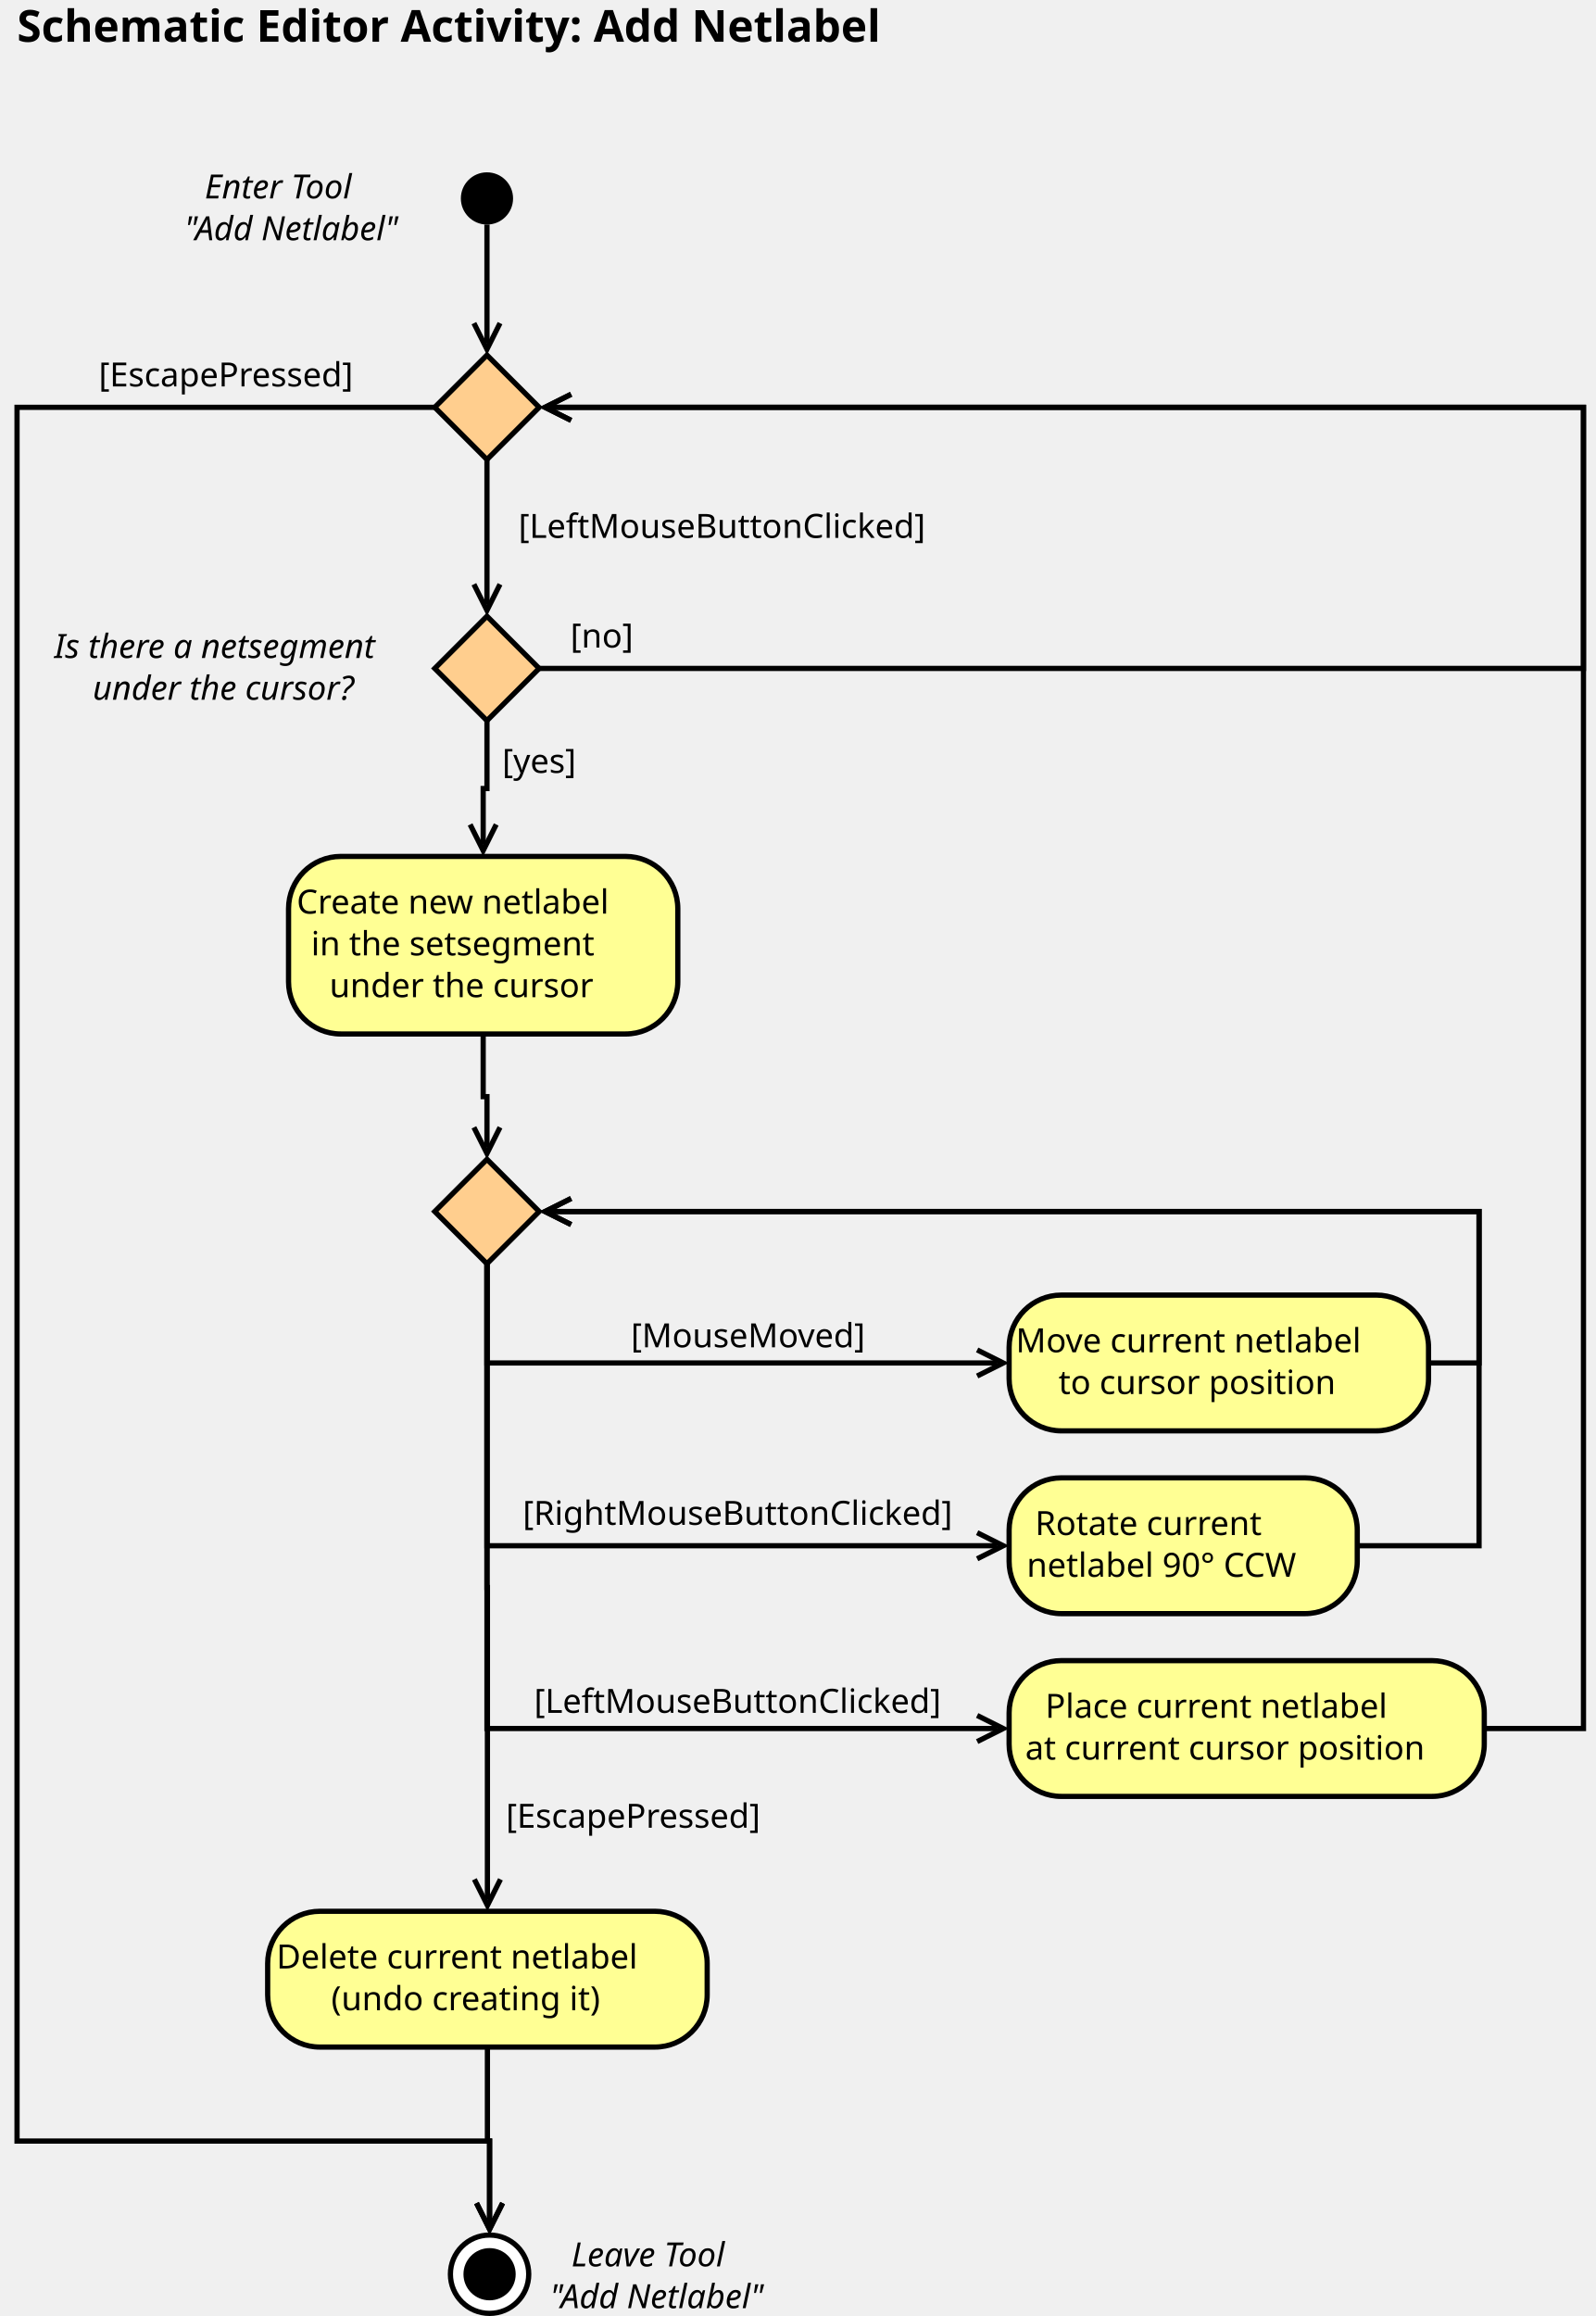
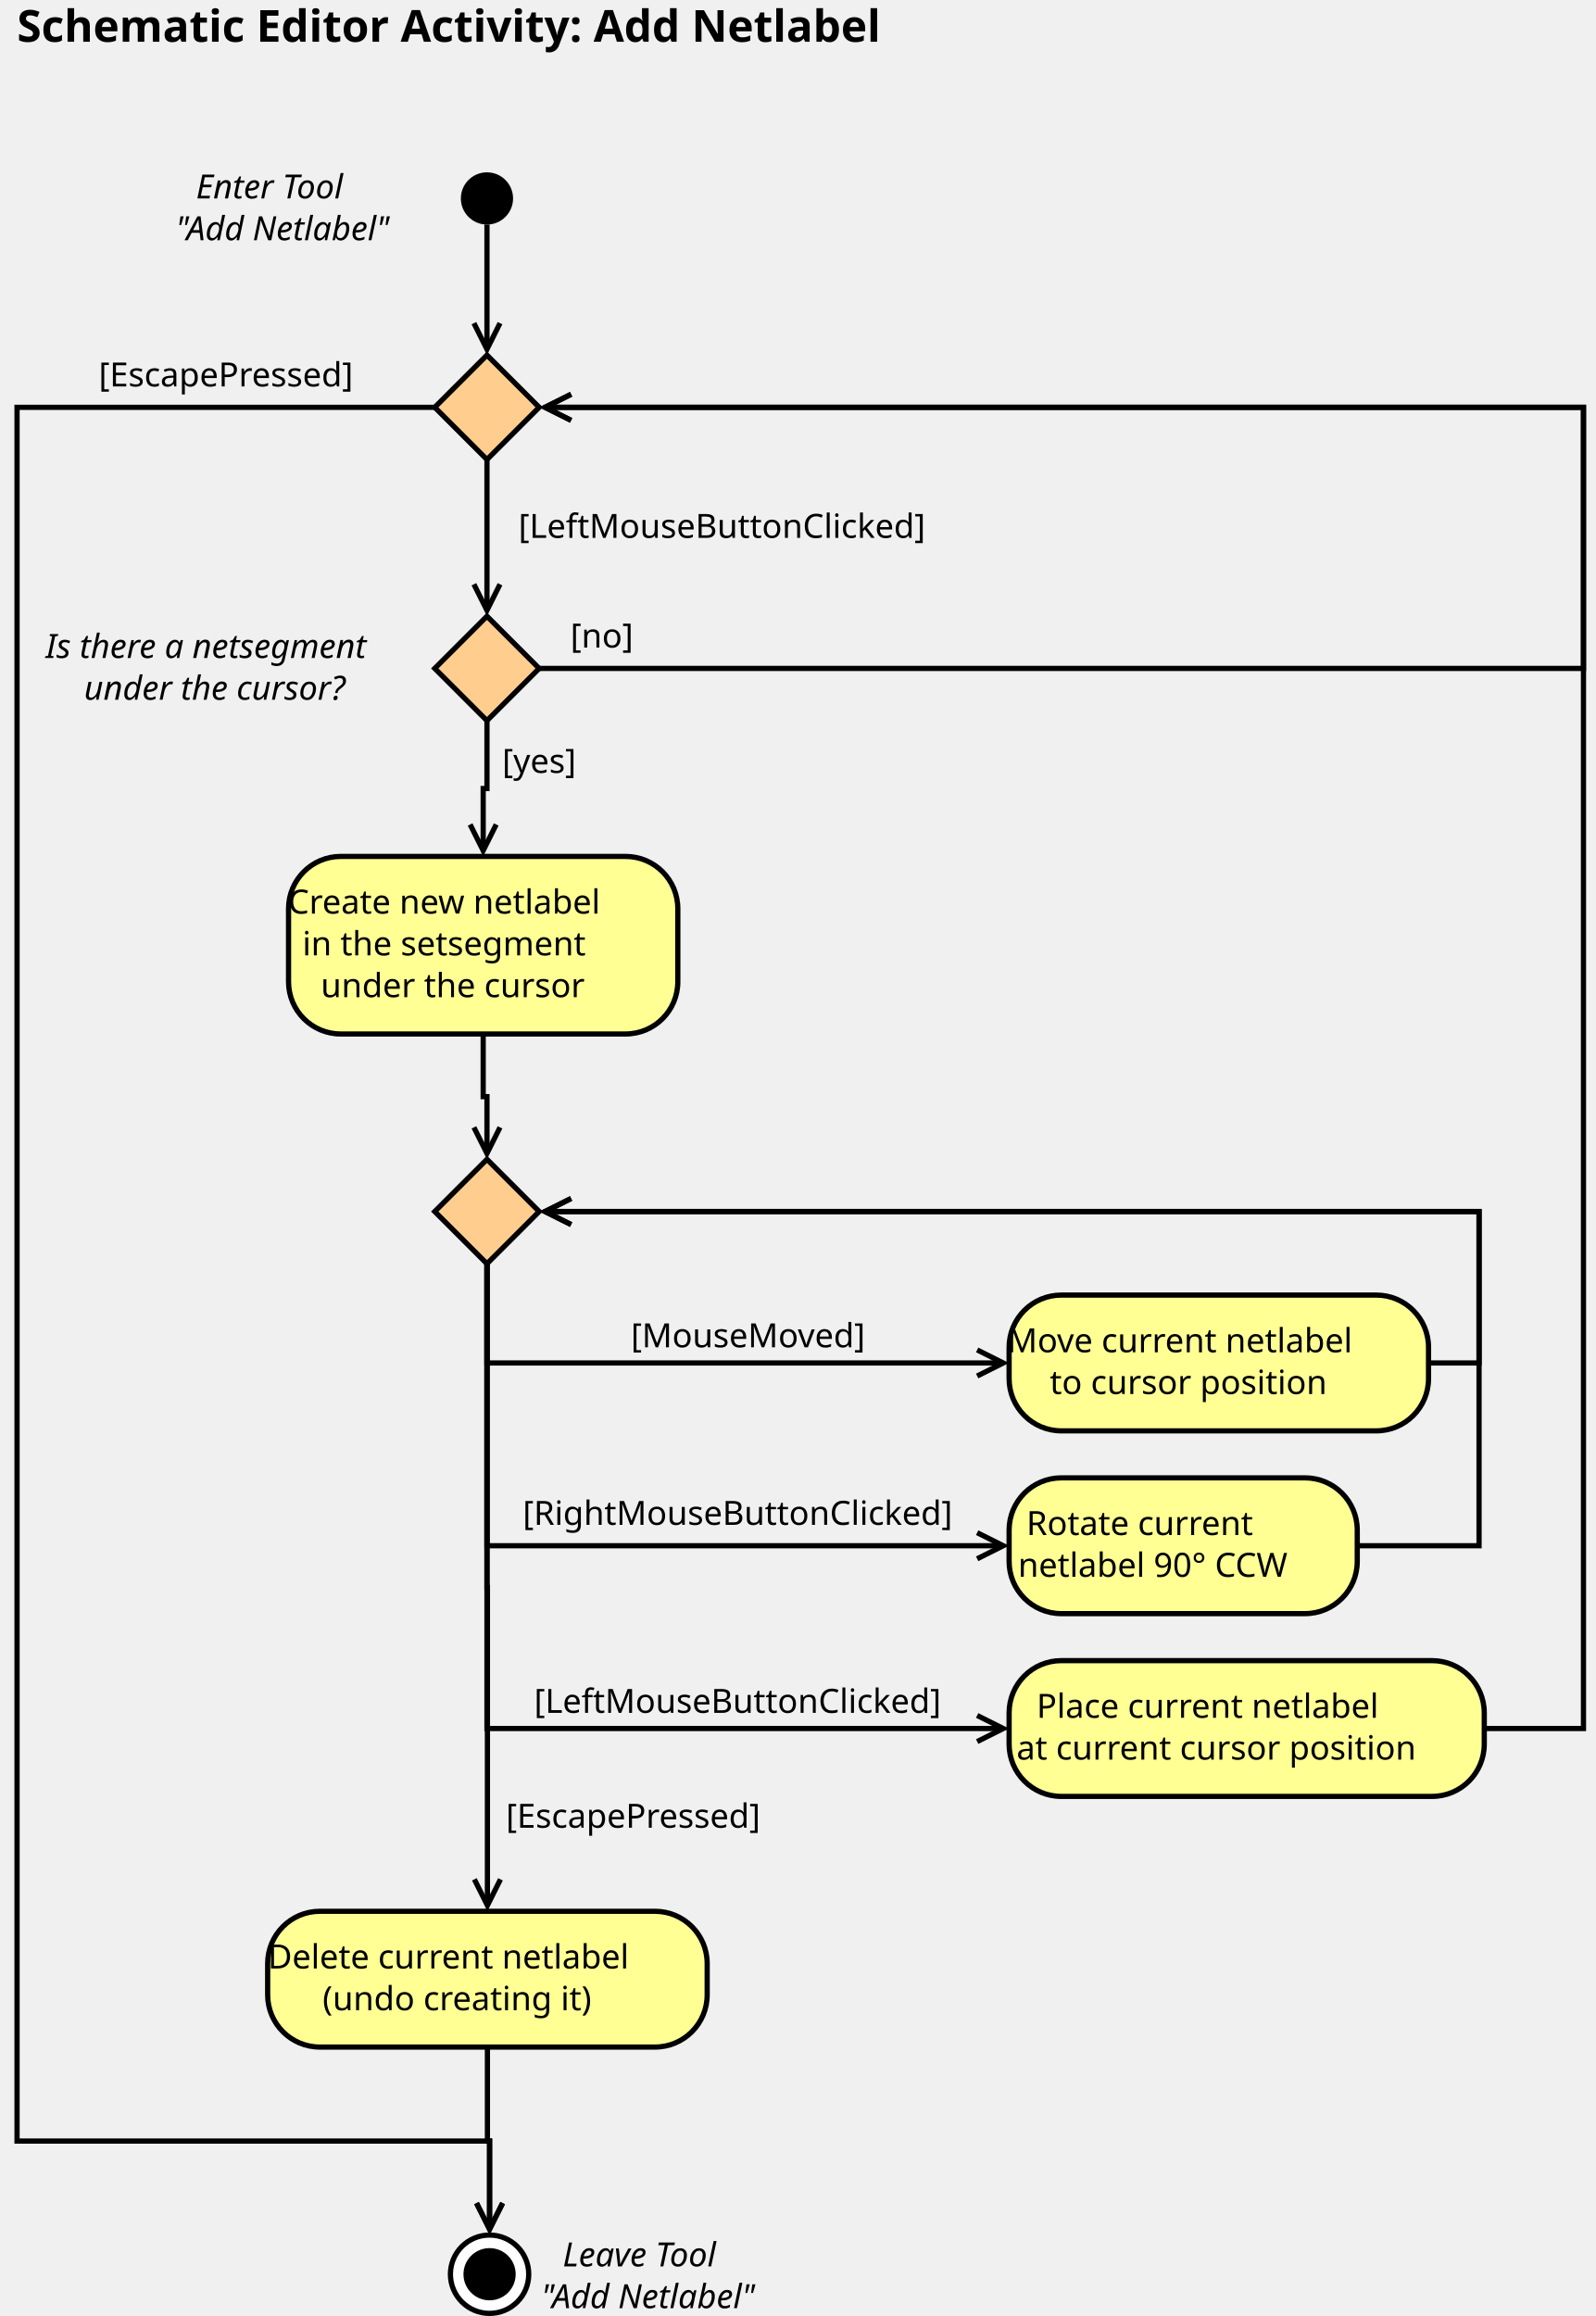
<svg xmlns="http://www.w3.org/2000/svg" width="31cm" height="45cm" viewBox="678 284 602 887">
-   <ellipse style="fill: #000000" cx="860" cy="360" rx="10" ry="10" />
-   <g>
-     <ellipse style="fill: #ffffff" cx="861" cy="1155" rx="15" ry="15" />
-     <ellipse style="fill: none; fill-opacity:0; stroke-width: 2; stroke: #000000" cx="861" cy="1155" rx="15" ry="15" />
-     <ellipse style="fill: #000000" cx="861" cy="1155" rx="10" ry="10" />
-   </g>
-   <text xml:space="preserve" font-size="16.933" style="fill: #000000;text-anchor:start;font-family:sans-serif;font-style:normal;font-weight:700" x="680" y="300">
-     <tspan x="680" y="300">Schematic Editor Activity: Add Netlabel</tspan>
-   </text>
-   <text xml:space="preserve" font-size="12.8" style="fill: #000000;text-anchor:middle;font-family:sans-serif;font-style:italic;font-weight:normal" x="790" y="360">
-     <tspan x="790" y="360">Enter Tool </tspan>
-     <tspan x="790" y="376">"Add Netlabel"</tspan>
-   </text>
-   <g>
-     <rect style="fill: #ffff94" x="1060" y="920" width="182" height="52" rx="20" ry="20" />
-     <rect style="fill: none; fill-opacity:0; stroke-width: 2; stroke: #000000" x="1060" y="920" width="182" height="52" rx="20" ry="20" />
-     <text xml:space="preserve" font-size="12.8" style="fill: #000000;text-anchor:middle;font-family:sans-serif;font-style:normal;font-weight:normal" x="1151" y="941.9">
-       <tspan x="1151" y="941.9">Place current netlabel</tspan>
-       <tspan x="1151" y="957.9">at current cursor position</tspan>
+   <g id="Background">
+     <ellipse style="fill: #000000; fill-opacity: 1; stroke: none" cx="860" cy="360" rx="10" ry="10" />
+     <g>
+       <ellipse style="fill: #ffffff; fill-opacity: 1; stroke-opacity: 1; stroke-width: 2; stroke: #000000" cx="861" cy="1155" rx="15" ry="15" />
+       <ellipse style="fill: #000000; fill-opacity: 1; stroke: none" cx="861" cy="1155" rx="10" ry="10" />
+     </g>
+     <text xml:space="preserve" font-size="16.933" style="fill: #000000; fill-opacity: 1; stroke: none;text-anchor:start;font-family:sans-serif;font-style:normal;font-weight:700" x="680" y="300">
+       <tspan x="680" y="300">Schematic Editor Activity: Add Netlabel</tspan>
    </text>
-   </g>
-   <g>
-     <polygon style="fill: #ffce8e" points="840,748 860,728 880,748 860,768 " />
-     <polygon style="fill: none; fill-opacity:0; stroke-width: 2; stroke: #000000" points="840,748 860,728 880,748 860,768 " />
-   </g>
-   <g>
-     <rect style="fill: #ffff94" x="1060" y="850" width="133.35" height="52" rx="20" ry="20" />
-     <rect style="fill: none; fill-opacity:0; stroke-width: 2; stroke: #000000" x="1060" y="850" width="133.35" height="52" rx="20" ry="20" />
-     <text xml:space="preserve" font-size="12.8" style="fill: #000000;text-anchor:middle;font-family:sans-serif;font-style:normal;font-weight:normal" x="1126.67" y="871.9">
-       <tspan x="1126.67" y="871.9">Rotate current </tspan>
-       <tspan x="1126.67" y="887.9">netlabel 90° CCW</tspan>
+     <text xml:space="preserve" font-size="12.8" style="fill: #000000; fill-opacity: 1; stroke: none;text-anchor:middle;font-family:sans-serif;font-style:italic;font-weight:normal" x="790" y="360">
+       <tspan x="790" y="360">Enter Tool </tspan>
+       <tspan x="790" y="376">"Add Netlabel"</tspan>
    </text>
-   </g>
-   <g>
-     <rect style="fill: #ffff94" x="1060" y="780" width="160.65" height="52" rx="20" ry="20" />
-     <rect style="fill: none; fill-opacity:0; stroke-width: 2; stroke: #000000" x="1060" y="780" width="160.65" height="52" rx="20" ry="20" />
-     <text xml:space="preserve" font-size="12.8" style="fill: #000000;text-anchor:middle;font-family:sans-serif;font-style:normal;font-weight:normal" x="1140.33" y="801.9">
-       <tspan x="1140.33" y="801.9">Move current netlabel</tspan>
-       <tspan x="1140.33" y="817.9">to cursor position</tspan>
+     <g>
+       <rect style="fill: #ffff94; fill-opacity: 1; stroke-opacity: 1; stroke-width: 2; stroke: #000000" x="1060" y="920" width="182" height="52" rx="20" ry="20" />
+       <text xml:space="preserve" font-size="12.8" style="fill: #000000; fill-opacity: 1; stroke: none;text-anchor:middle;font-family:sans-serif;font-style:normal;font-weight:normal" x="1151" y="941.9">
+         <tspan x="1151" y="941.9">Place current netlabel</tspan>
+         <tspan x="1151" y="957.9">at current cursor position</tspan>
+       </text>
+     </g>
+     <polygon style="fill: #ffce8e; fill-opacity: 1; stroke-opacity: 1; stroke-width: 2; stroke: #000000" fill-rule="evenodd" points="840,748 860,728 880,748 860,768 " />
+     <g>
+       <rect style="fill: #ffff94; fill-opacity: 1; stroke-opacity: 1; stroke-width: 2; stroke: #000000" x="1060" y="850" width="133.35" height="52" rx="20" ry="20" />
+       <text xml:space="preserve" font-size="12.8" style="fill: #000000; fill-opacity: 1; stroke: none;text-anchor:middle;font-family:sans-serif;font-style:normal;font-weight:normal" x="1126.67" y="871.9">
+         <tspan x="1126.67" y="871.9">Rotate current </tspan>
+         <tspan x="1126.67" y="887.9">netlabel 90° CCW</tspan>
+       </text>
+     </g>
+     <g>
+       <rect style="fill: #ffff94; fill-opacity: 1; stroke-opacity: 1; stroke-width: 2; stroke: #000000" x="1060" y="780" width="160.65" height="52" rx="20" ry="20" />
+       <text xml:space="preserve" font-size="12.8" style="fill: #000000; fill-opacity: 1; stroke: none;text-anchor:middle;font-family:sans-serif;font-style:normal;font-weight:normal" x="1140.33" y="801.9">
+         <tspan x="1140.33" y="801.9">Move current netlabel</tspan>
+         <tspan x="1140.33" y="817.9">to cursor position</tspan>
+       </text>
+     </g>
+     <g>
+       <polyline style="fill: none; stroke-opacity: 1; stroke-width: 2; stroke: #000000" points="860,768 860,876 1055.53,876 " />
+       <polyline style="fill: none; stroke-opacity: 1; stroke-width: 2; stroke: #000000" points="1047.76,881 1057.76,876 1047.76,871 " />
+       <text xml:space="preserve" font-size="12.8" style="fill: #000000; fill-opacity: 1; stroke: none;text-anchor:middle;font-family:sans-serif;font-style:normal;font-weight:normal" x="956" y="868">[RightMouseButtonClicked]</text>
+     </g>
+     <g>
+       <polyline style="fill: none; stroke-opacity: 1; stroke-width: 2; stroke: #000000" points="860,370 860,395 860,395 860,415.528 " />
+       <polyline style="fill: none; stroke-opacity: 1; stroke-width: 2; stroke: #000000" points="855,407.764 860,417.764 865,407.764 " />
+     </g>
+     <g>
+       <polyline style="fill: none; stroke-opacity: 1; stroke-width: 2; stroke: #000000" points="1220.65,806 1240,806 1240,748 884.472,748 " />
+       <polyline style="fill: none; stroke-opacity: 1; stroke-width: 2; stroke: #000000" points="892.236,743 882.236,748 892.236,753 " />
+     </g>
+     <g>
+       <polyline style="fill: none; stroke-opacity: 1; stroke-width: 2; stroke: #000000" points="860,768 860,806 1055.53,806 " />
+       <polyline style="fill: none; stroke-opacity: 1; stroke-width: 2; stroke: #000000" points="1047.76,811 1057.76,806 1047.76,801 " />
+       <text xml:space="preserve" font-size="12.8" style="fill: #000000; fill-opacity: 1; stroke: none;text-anchor:middle;font-family:sans-serif;font-style:normal;font-weight:normal" x="960" y="800">[MouseMoved]</text>
+     </g>
+     <g>
+       <polyline style="fill: none; stroke-opacity: 1; stroke-width: 2; stroke: #000000" points="880,540 1280,540 1280,440 884.472,440 " />
+       <polyline style="fill: none; stroke-opacity: 1; stroke-width: 2; stroke: #000000" points="892.236,435 882.236,440 892.236,445 " />
+       <text xml:space="preserve" font-size="12.8" style="fill: #000000; fill-opacity: 1; stroke: none;text-anchor:middle;font-family:sans-serif;font-style:normal;font-weight:normal" x="904" y="532">[no]</text>
+     </g>
+     <g>
+       <polyline style="fill: none; stroke-opacity: 1; stroke-width: 2; stroke: #000000" points="860,768 860,946 1055.53,946 " />
+       <polyline style="fill: none; stroke-opacity: 1; stroke-width: 2; stroke: #000000" points="1047.76,951 1057.76,946 1047.76,941 " />
+       <text xml:space="preserve" font-size="12.8" style="fill: #000000; fill-opacity: 1; stroke: none;text-anchor:middle;font-family:sans-serif;font-style:normal;font-weight:normal" x="956" y="940">[LeftMouseButtonClicked]</text>
+     </g>
+     <g>
+       <rect style="fill: #ffff94; fill-opacity: 1; stroke-opacity: 1; stroke-width: 2; stroke: #000000" x="776" y="1016" width="168.35" height="52" rx="20" ry="20" />
+       <text xml:space="preserve" font-size="12.8" style="fill: #000000; fill-opacity: 1; stroke: none;text-anchor:middle;font-family:sans-serif;font-style:normal;font-weight:normal" x="860.175" y="1037.9">
+         <tspan x="860.175" y="1037.9">Delete current netlabel</tspan>
+         <tspan x="860.175" y="1053.9">(undo creating it)</tspan>
+       </text>
+     </g>
+     <g>
+       <polyline style="fill: none; stroke-opacity: 1; stroke-width: 2; stroke: #000000" points="860,768 860,892 860.175,892 860.175,1011.53 " />
+       <polyline style="fill: none; stroke-opacity: 1; stroke-width: 2; stroke: #000000" points="855.175,1003.76 860.175,1013.76 865.175,1003.76 " />
+       <text xml:space="preserve" font-size="12.8" style="fill: #000000; fill-opacity: 1; stroke: none;text-anchor:middle;font-family:sans-serif;font-style:normal;font-weight:normal" x="915.999" y="984">[EscapePressed]</text>
+     </g>
+     <text xml:space="preserve" font-size="12.8" style="fill: #000000; fill-opacity: 1; stroke: none;text-anchor:middle;font-family:sans-serif;font-style:italic;font-weight:normal" x="930" y="1152">
+       <tspan x="930" y="1152">Leave Tool</tspan>
+       <tspan x="930" y="1168">"Add Netlabel"</tspan>
    </text>
-   </g>
-   <g>
-     <polyline style="fill: none; fill-opacity:0; stroke-width: 2; stroke: #000000" points="860,768 860,876 1055.53,876 " />
-     <polyline style="fill: none; fill-opacity:0; stroke-width: 2; stroke: #000000" points="1047.76,881 1057.76,876 1047.76,871 " />
-     <text xml:space="preserve" font-size="12.8" style="fill: #000000;text-anchor:middle;font-family:sans-serif;font-style:normal;font-weight:normal" x="956" y="868">[RightMouseButtonClicked]</text>
-   </g>
-   <g>
-     <polyline style="fill: none; fill-opacity:0; stroke-width: 2; stroke: #000000" points="860,370 860,380 860,410 860,415.528 " />
-     <polyline style="fill: none; fill-opacity:0; stroke-width: 2; stroke: #000000" points="855,407.764 860,417.764 865,407.764 " />
-   </g>
-   <g>
-     <polyline style="fill: none; fill-opacity:0; stroke-width: 2; stroke: #000000" points="1220.65,806 1240,806 1240,748 884.472,748 " />
-     <polyline style="fill: none; fill-opacity:0; stroke-width: 2; stroke: #000000" points="892.236,743 882.236,748 892.236,753 " />
-   </g>
-   <g>
-     <polyline style="fill: none; fill-opacity:0; stroke-width: 2; stroke: #000000" points="860,768 860,806 1055.53,806 " />
-     <polyline style="fill: none; fill-opacity:0; stroke-width: 2; stroke: #000000" points="1047.76,811 1057.76,806 1047.76,801 " />
-     <text xml:space="preserve" font-size="12.8" style="fill: #000000;text-anchor:middle;font-family:sans-serif;font-style:normal;font-weight:normal" x="960" y="800">[MouseMoved]</text>
-   </g>
-   <g>
-     <polyline style="fill: none; fill-opacity:0; stroke-width: 2; stroke: #000000" points="880,540 1280,540 1280,440 884.472,440 " />
-     <polyline style="fill: none; fill-opacity:0; stroke-width: 2; stroke: #000000" points="892.236,435 882.236,440 892.236,445 " />
-     <text xml:space="preserve" font-size="12.8" style="fill: #000000;text-anchor:middle;font-family:sans-serif;font-style:normal;font-weight:normal" x="904" y="532">[no]</text>
-   </g>
-   <g>
-     <polyline style="fill: none; fill-opacity:0; stroke-width: 2; stroke: #000000" points="860,768 860,946 1055.53,946 " />
-     <polyline style="fill: none; fill-opacity:0; stroke-width: 2; stroke: #000000" points="1047.76,951 1057.76,946 1047.76,941 " />
-     <text xml:space="preserve" font-size="12.8" style="fill: #000000;text-anchor:middle;font-family:sans-serif;font-style:normal;font-weight:normal" x="956" y="940">[LeftMouseButtonClicked]</text>
-   </g>
-   <g>
-     <rect style="fill: #ffff94" x="776" y="1016" width="168.35" height="52" rx="20" ry="20" />
-     <rect style="fill: none; fill-opacity:0; stroke-width: 2; stroke: #000000" x="776" y="1016" width="168.35" height="52" rx="20" ry="20" />
-     <text xml:space="preserve" font-size="12.8" style="fill: #000000;text-anchor:middle;font-family:sans-serif;font-style:normal;font-weight:normal" x="860.175" y="1037.9">
-       <tspan x="860.175" y="1037.9">Delete current netlabel</tspan>
-       <tspan x="860.175" y="1053.9">(undo creating it)</tspan>
+     <g>
+       <polyline style="fill: none; stroke-opacity: 1; stroke-width: 2; stroke: #000000" points="1193.35,876 1240,876 1240,748 884.472,748 " />
+       <polyline style="fill: none; stroke-opacity: 1; stroke-width: 2; stroke: #000000" points="892.236,743 882.236,748 892.236,753 " />
+     </g>
+     <g>
+       <polyline style="fill: none; stroke-opacity: 1; stroke-width: 2; stroke: #000000" points="860,560 860,586 858.55,586 858.55,607.528 " />
+       <polyline style="fill: none; stroke-opacity: 1; stroke-width: 2; stroke: #000000" points="853.55,599.764 858.55,609.764 863.55,599.764 " />
+       <text xml:space="preserve" font-size="12.8" style="fill: #000000; fill-opacity: 1; stroke: none;text-anchor:middle;font-family:sans-serif;font-style:normal;font-weight:normal" x="880" y="580">[yes]</text>
+     </g>
+     <g>
+       <rect style="fill: #ffff94; fill-opacity: 1; stroke-opacity: 1; stroke-width: 2; stroke: #000000" x="784" y="612" width="149.1" height="68" rx="20" ry="20" />
+       <text xml:space="preserve" font-size="12.8" style="fill: #000000; fill-opacity: 1; stroke: none;text-anchor:middle;font-family:sans-serif;font-style:normal;font-weight:normal" x="858.55" y="633.9">
+         <tspan x="858.55" y="633.9">Create new netlabel</tspan>
+         <tspan x="858.55" y="649.9">in the setsegment</tspan>
+         <tspan x="858.55" y="665.9">under the cursor</tspan>
+       </text>
+     </g>
+     <g>
+       <polyline style="fill: none; stroke-opacity: 1; stroke-width: 2; stroke: #000000" points="858.55,680 858.55,704 860,704 860,723.528 " />
+       <polyline style="fill: none; stroke-opacity: 1; stroke-width: 2; stroke: #000000" points="855,715.764 860,725.764 865,715.764 " />
+     </g>
+     <g>
+       <polyline style="fill: none; stroke-opacity: 1; stroke-width: 2; stroke: #000000" points="860,460 860,490 860,490 860,515.528 " />
+       <polyline style="fill: none; stroke-opacity: 1; stroke-width: 2; stroke: #000000" points="855,507.764 860,517.764 865,507.764 " />
+       <text xml:space="preserve" font-size="12.8" style="fill: #000000; fill-opacity: 1; stroke: none;text-anchor:middle;font-family:sans-serif;font-style:normal;font-weight:normal" x="950" y="490">[LeftMouseButtonClicked]</text>
+     </g>
+     <polygon style="fill: #ffce8e; fill-opacity: 1; stroke-opacity: 1; stroke-width: 2; stroke: #000000" fill-rule="evenodd" points="840,540 860,520 880,540 860,560 " />
+     <text xml:space="preserve" font-size="12.8" style="fill: #000000; fill-opacity: 1; stroke: none;text-anchor:middle;font-family:sans-serif;font-style:italic;font-weight:normal" x="764" y="536">
+       <tspan x="764" y="536">Is there a netsegment</tspan>
+       <tspan x="764" y="552">under the cursor?</tspan>
    </text>
-   </g>
-   <g>
-     <polyline style="fill: none; fill-opacity:0; stroke-width: 2; stroke: #000000" points="860,768 860,892 860.175,892 860.175,1011.53 " />
-     <polyline style="fill: none; fill-opacity:0; stroke-width: 2; stroke: #000000" points="855.175,1003.76 860.175,1013.76 865.175,1003.76 " />
-     <text xml:space="preserve" font-size="12.8" style="fill: #000000;text-anchor:middle;font-family:sans-serif;font-style:normal;font-weight:normal" x="915.999" y="984">[EscapePressed]</text>
-   </g>
-   <text xml:space="preserve" font-size="12.8" style="fill: #000000;text-anchor:middle;font-family:sans-serif;font-style:italic;font-weight:normal" x="930" y="1152">
-     <tspan x="930" y="1152">Leave Tool</tspan>
-     <tspan x="930" y="1168">"Add Netlabel"</tspan>
-   </text>
-   <g>
-     <polyline style="fill: none; fill-opacity:0; stroke-width: 2; stroke: #000000" points="1193.35,876 1240,876 1240,748 884.472,748 " />
-     <polyline style="fill: none; fill-opacity:0; stroke-width: 2; stroke: #000000" points="892.236,743 882.236,748 892.236,753 " />
-   </g>
-   <g>
-     <polyline style="fill: none; fill-opacity:0; stroke-width: 2; stroke: #000000" points="860,560 860,586 858.55,586 858.55,607.528 " />
-     <polyline style="fill: none; fill-opacity:0; stroke-width: 2; stroke: #000000" points="853.55,599.764 858.55,609.764 863.55,599.764 " />
-     <text xml:space="preserve" font-size="12.8" style="fill: #000000;text-anchor:middle;font-family:sans-serif;font-style:normal;font-weight:normal" x="880" y="580">[yes]</text>
-   </g>
-   <g>
-     <rect style="fill: #ffff94" x="784" y="612" width="149.1" height="68" rx="20" ry="20" />
-     <rect style="fill: none; fill-opacity:0; stroke-width: 2; stroke: #000000" x="784" y="612" width="149.1" height="68" rx="20" ry="20" />
-     <text xml:space="preserve" font-size="12.8" style="fill: #000000;text-anchor:middle;font-family:sans-serif;font-style:normal;font-weight:normal" x="858.55" y="633.9">
-       <tspan x="858.55" y="633.9">Create new netlabel</tspan>
-       <tspan x="858.55" y="649.9">in the setsegment</tspan>
-       <tspan x="858.55" y="665.9">under the cursor</tspan>
-     </text>
-   </g>
-   <g>
-     <polyline style="fill: none; fill-opacity:0; stroke-width: 2; stroke: #000000" points="858.55,680 858.55,704 860,704 860,723.528 " />
-     <polyline style="fill: none; fill-opacity:0; stroke-width: 2; stroke: #000000" points="855,715.764 860,725.764 865,715.764 " />
-   </g>
-   <g>
-     <polyline style="fill: none; fill-opacity:0; stroke-width: 2; stroke: #000000" points="860,460 860,470 860,510 860,515.528 " />
-     <polyline style="fill: none; fill-opacity:0; stroke-width: 2; stroke: #000000" points="855,507.764 860,517.764 865,507.764 " />
-     <text xml:space="preserve" font-size="12.8" style="fill: #000000;text-anchor:middle;font-family:sans-serif;font-style:normal;font-weight:normal" x="950" y="490">[LeftMouseButtonClicked]</text>
-   </g>
-   <g>
-     <polygon style="fill: #ffce8e" points="840,540 860,520 880,540 860,560 " />
-     <polygon style="fill: none; fill-opacity:0; stroke-width: 2; stroke: #000000" points="840,540 860,520 880,540 860,560 " />
-   </g>
-   <text xml:space="preserve" font-size="12.8" style="fill: #000000;text-anchor:middle;font-family:sans-serif;font-style:italic;font-weight:normal" x="764" y="536">
-     <tspan x="764" y="536">Is there a netsegment</tspan>
-     <tspan x="764" y="552">under the cursor?</tspan>
-   </text>
-   <g>
-     <polygon style="fill: #ffce8e" points="840,440 860,420 880,440 860,460 " />
-     <polygon style="fill: none; fill-opacity:0; stroke-width: 2; stroke: #000000" points="840,440 860,420 880,440 860,460 " />
-   </g>
-   <g>
-     <polyline style="fill: none; fill-opacity:0; stroke-width: 2; stroke: #000000" points="840,440 680,440 680,1104 861,1104 861,1135.53 " />
-     <polyline style="fill: none; fill-opacity:0; stroke-width: 2; stroke: #000000" points="856,1127.76 861,1137.76 866,1127.76 " />
-     <text xml:space="preserve" font-size="12.8" style="fill: #000000;text-anchor:middle;font-family:sans-serif;font-style:normal;font-weight:normal" x="760" y="432">[EscapePressed]</text>
-   </g>
-   <g>
-     <polyline style="fill: none; fill-opacity:0; stroke-width: 2; stroke: #000000" points="860.175,1068 860.175,1104 861,1104 861,1135.53 " />
-     <polyline style="fill: none; fill-opacity:0; stroke-width: 2; stroke: #000000" points="856,1127.76 861,1137.76 866,1127.76 " />
-   </g>
-   <g>
-     <polyline style="fill: none; fill-opacity:0; stroke-width: 2; stroke: #000000" points="1242,946 1280,946 1280,440 884.472,440 " />
-     <polyline style="fill: none; fill-opacity:0; stroke-width: 2; stroke: #000000" points="892.236,435 882.236,440 892.236,445 " />
+     <polygon style="fill: #ffce8e; fill-opacity: 1; stroke-opacity: 1; stroke-width: 2; stroke: #000000" fill-rule="evenodd" points="840,440 860,420 880,440 860,460 " />
+     <g>
+       <polyline style="fill: none; stroke-opacity: 1; stroke-width: 2; stroke: #000000" points="840,440 680,440 680,1104 861,1104 861,1135.53 " />
+       <polyline style="fill: none; stroke-opacity: 1; stroke-width: 2; stroke: #000000" points="856,1127.76 861,1137.76 866,1127.76 " />
+       <text xml:space="preserve" font-size="12.8" style="fill: #000000; fill-opacity: 1; stroke: none;text-anchor:middle;font-family:sans-serif;font-style:normal;font-weight:normal" x="760" y="432">[EscapePressed]</text>
+     </g>
+     <g>
+       <polyline style="fill: none; stroke-opacity: 1; stroke-width: 2; stroke: #000000" points="860.175,1068 860.175,1104 861,1104 861,1135.53 " />
+       <polyline style="fill: none; stroke-opacity: 1; stroke-width: 2; stroke: #000000" points="856,1127.76 861,1137.76 866,1127.76 " />
+     </g>
+     <g>
+       <polyline style="fill: none; stroke-opacity: 1; stroke-width: 2; stroke: #000000" points="1242,946 1280,946 1280,440 884.472,440 " />
+       <polyline style="fill: none; stroke-opacity: 1; stroke-width: 2; stroke: #000000" points="892.236,435 882.236,440 892.236,445 " />
+     </g>
  </g>
</svg>
